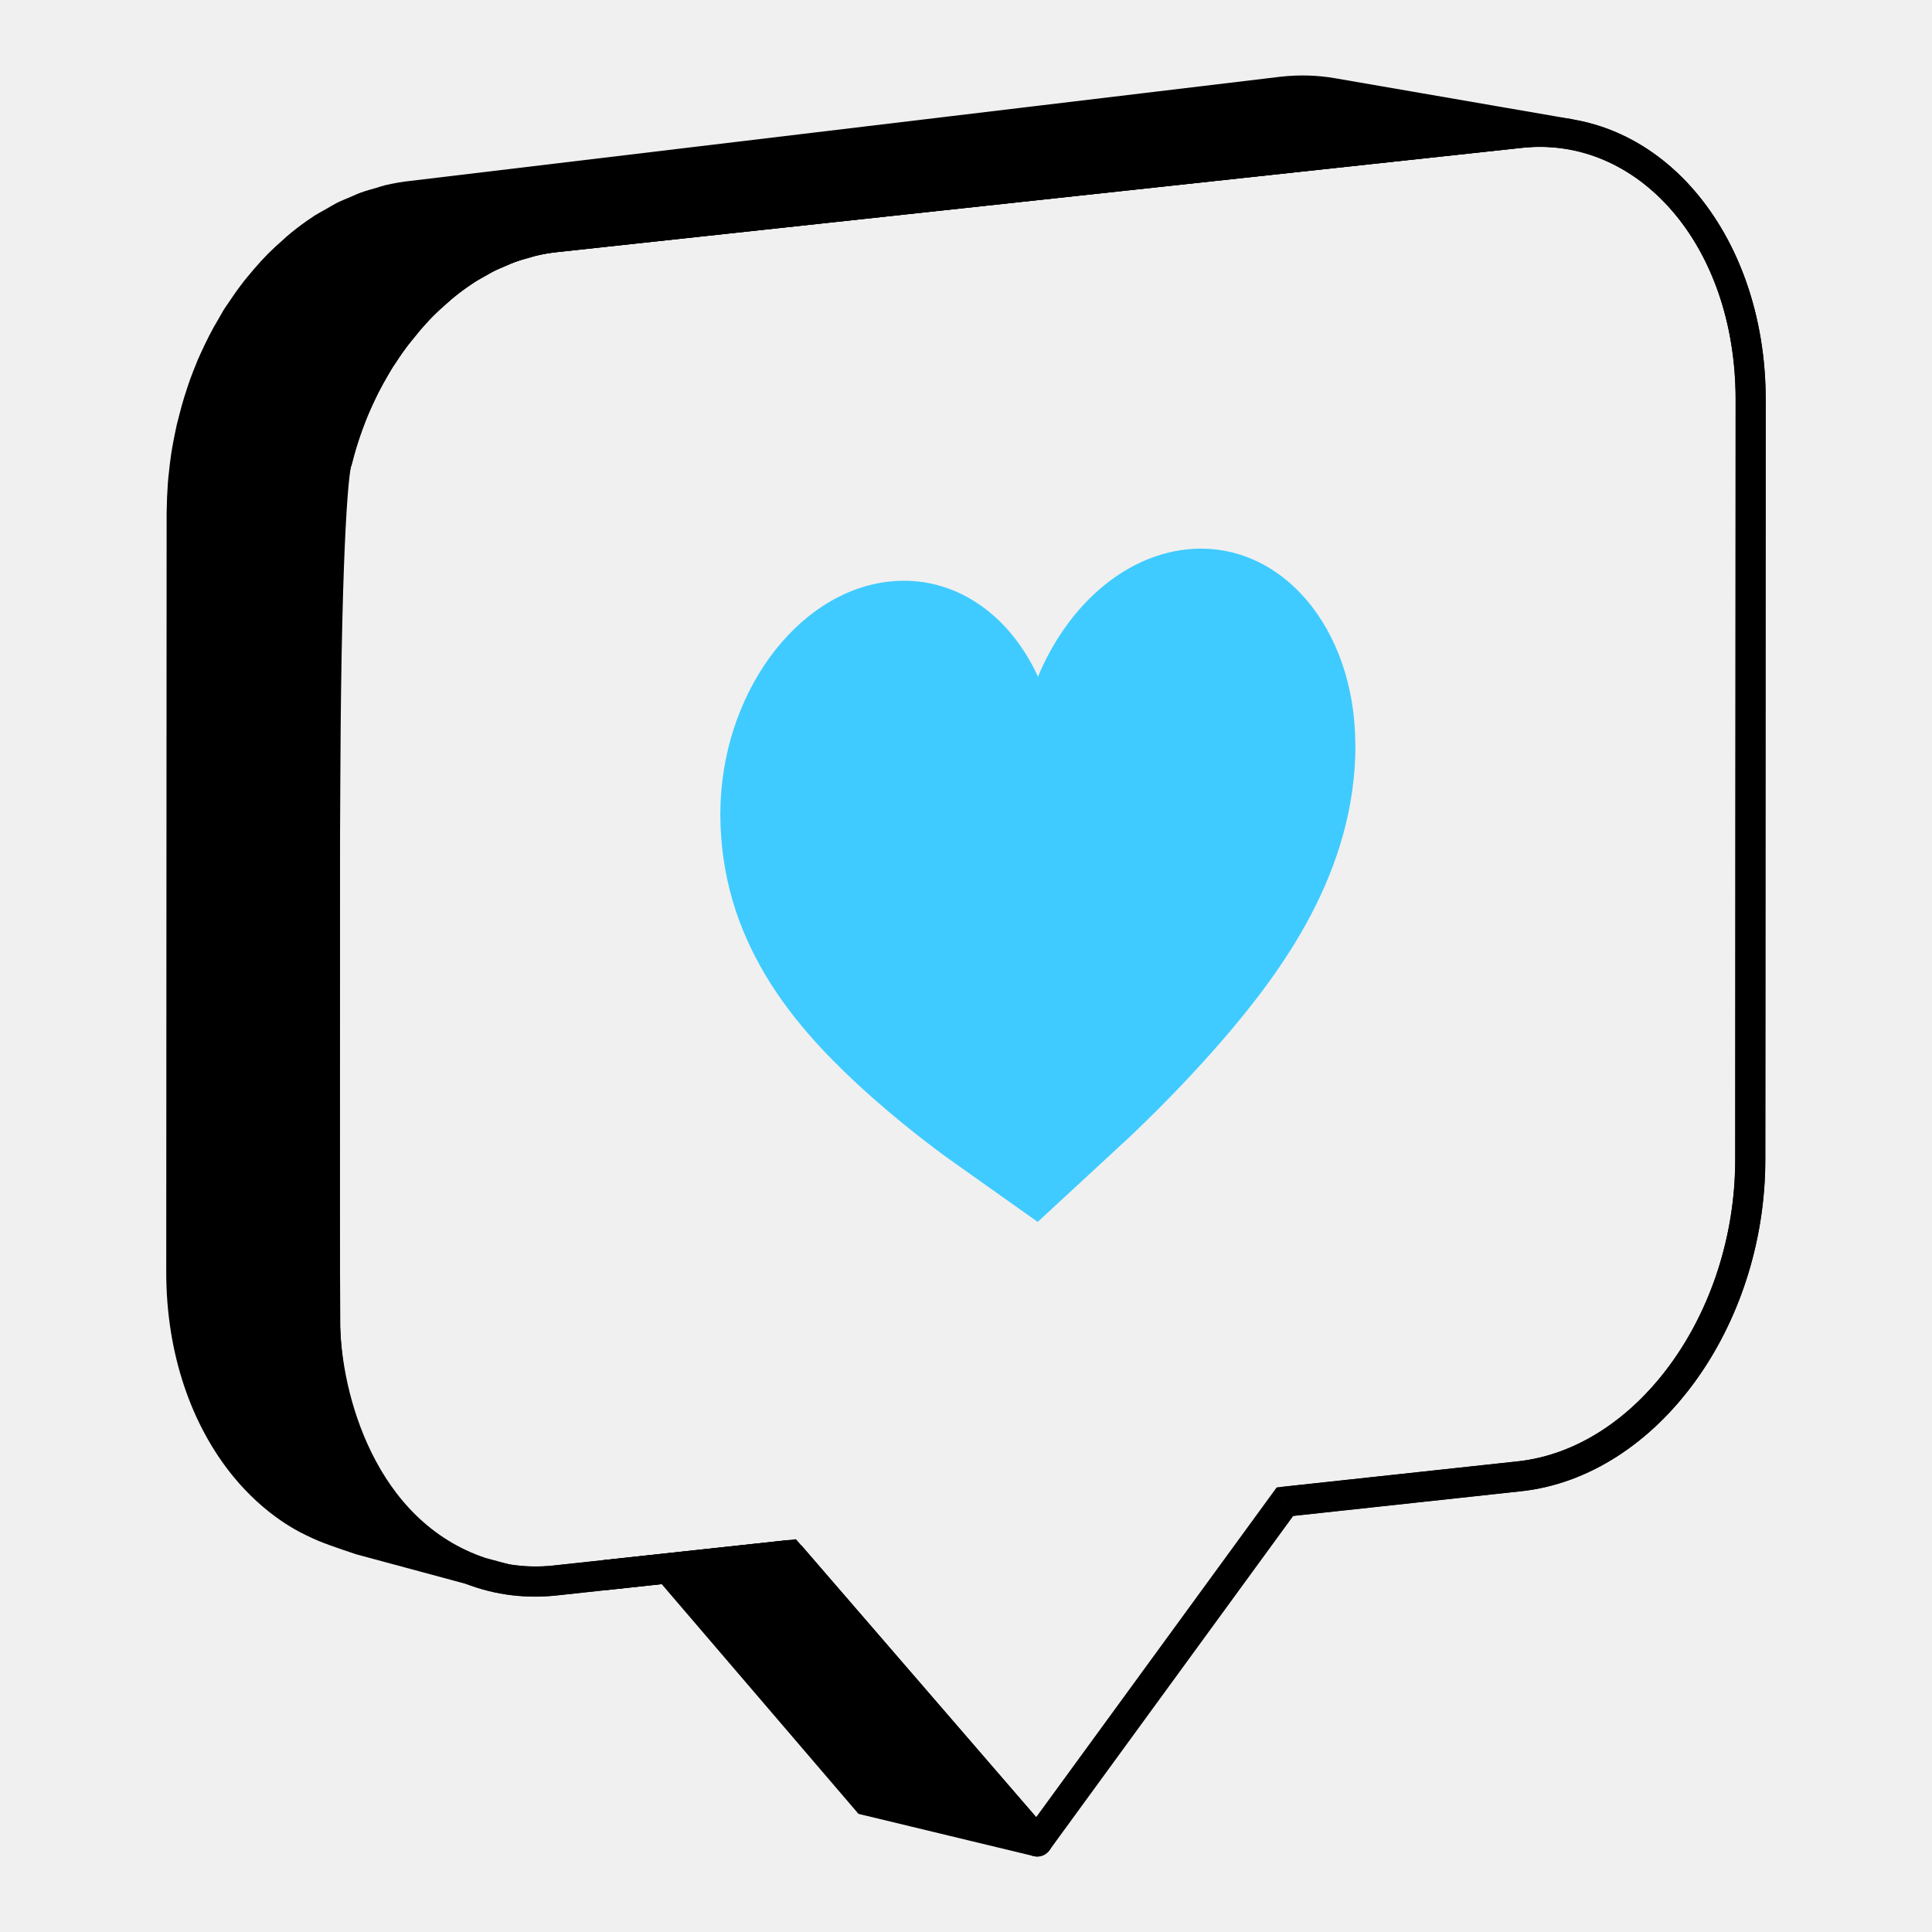
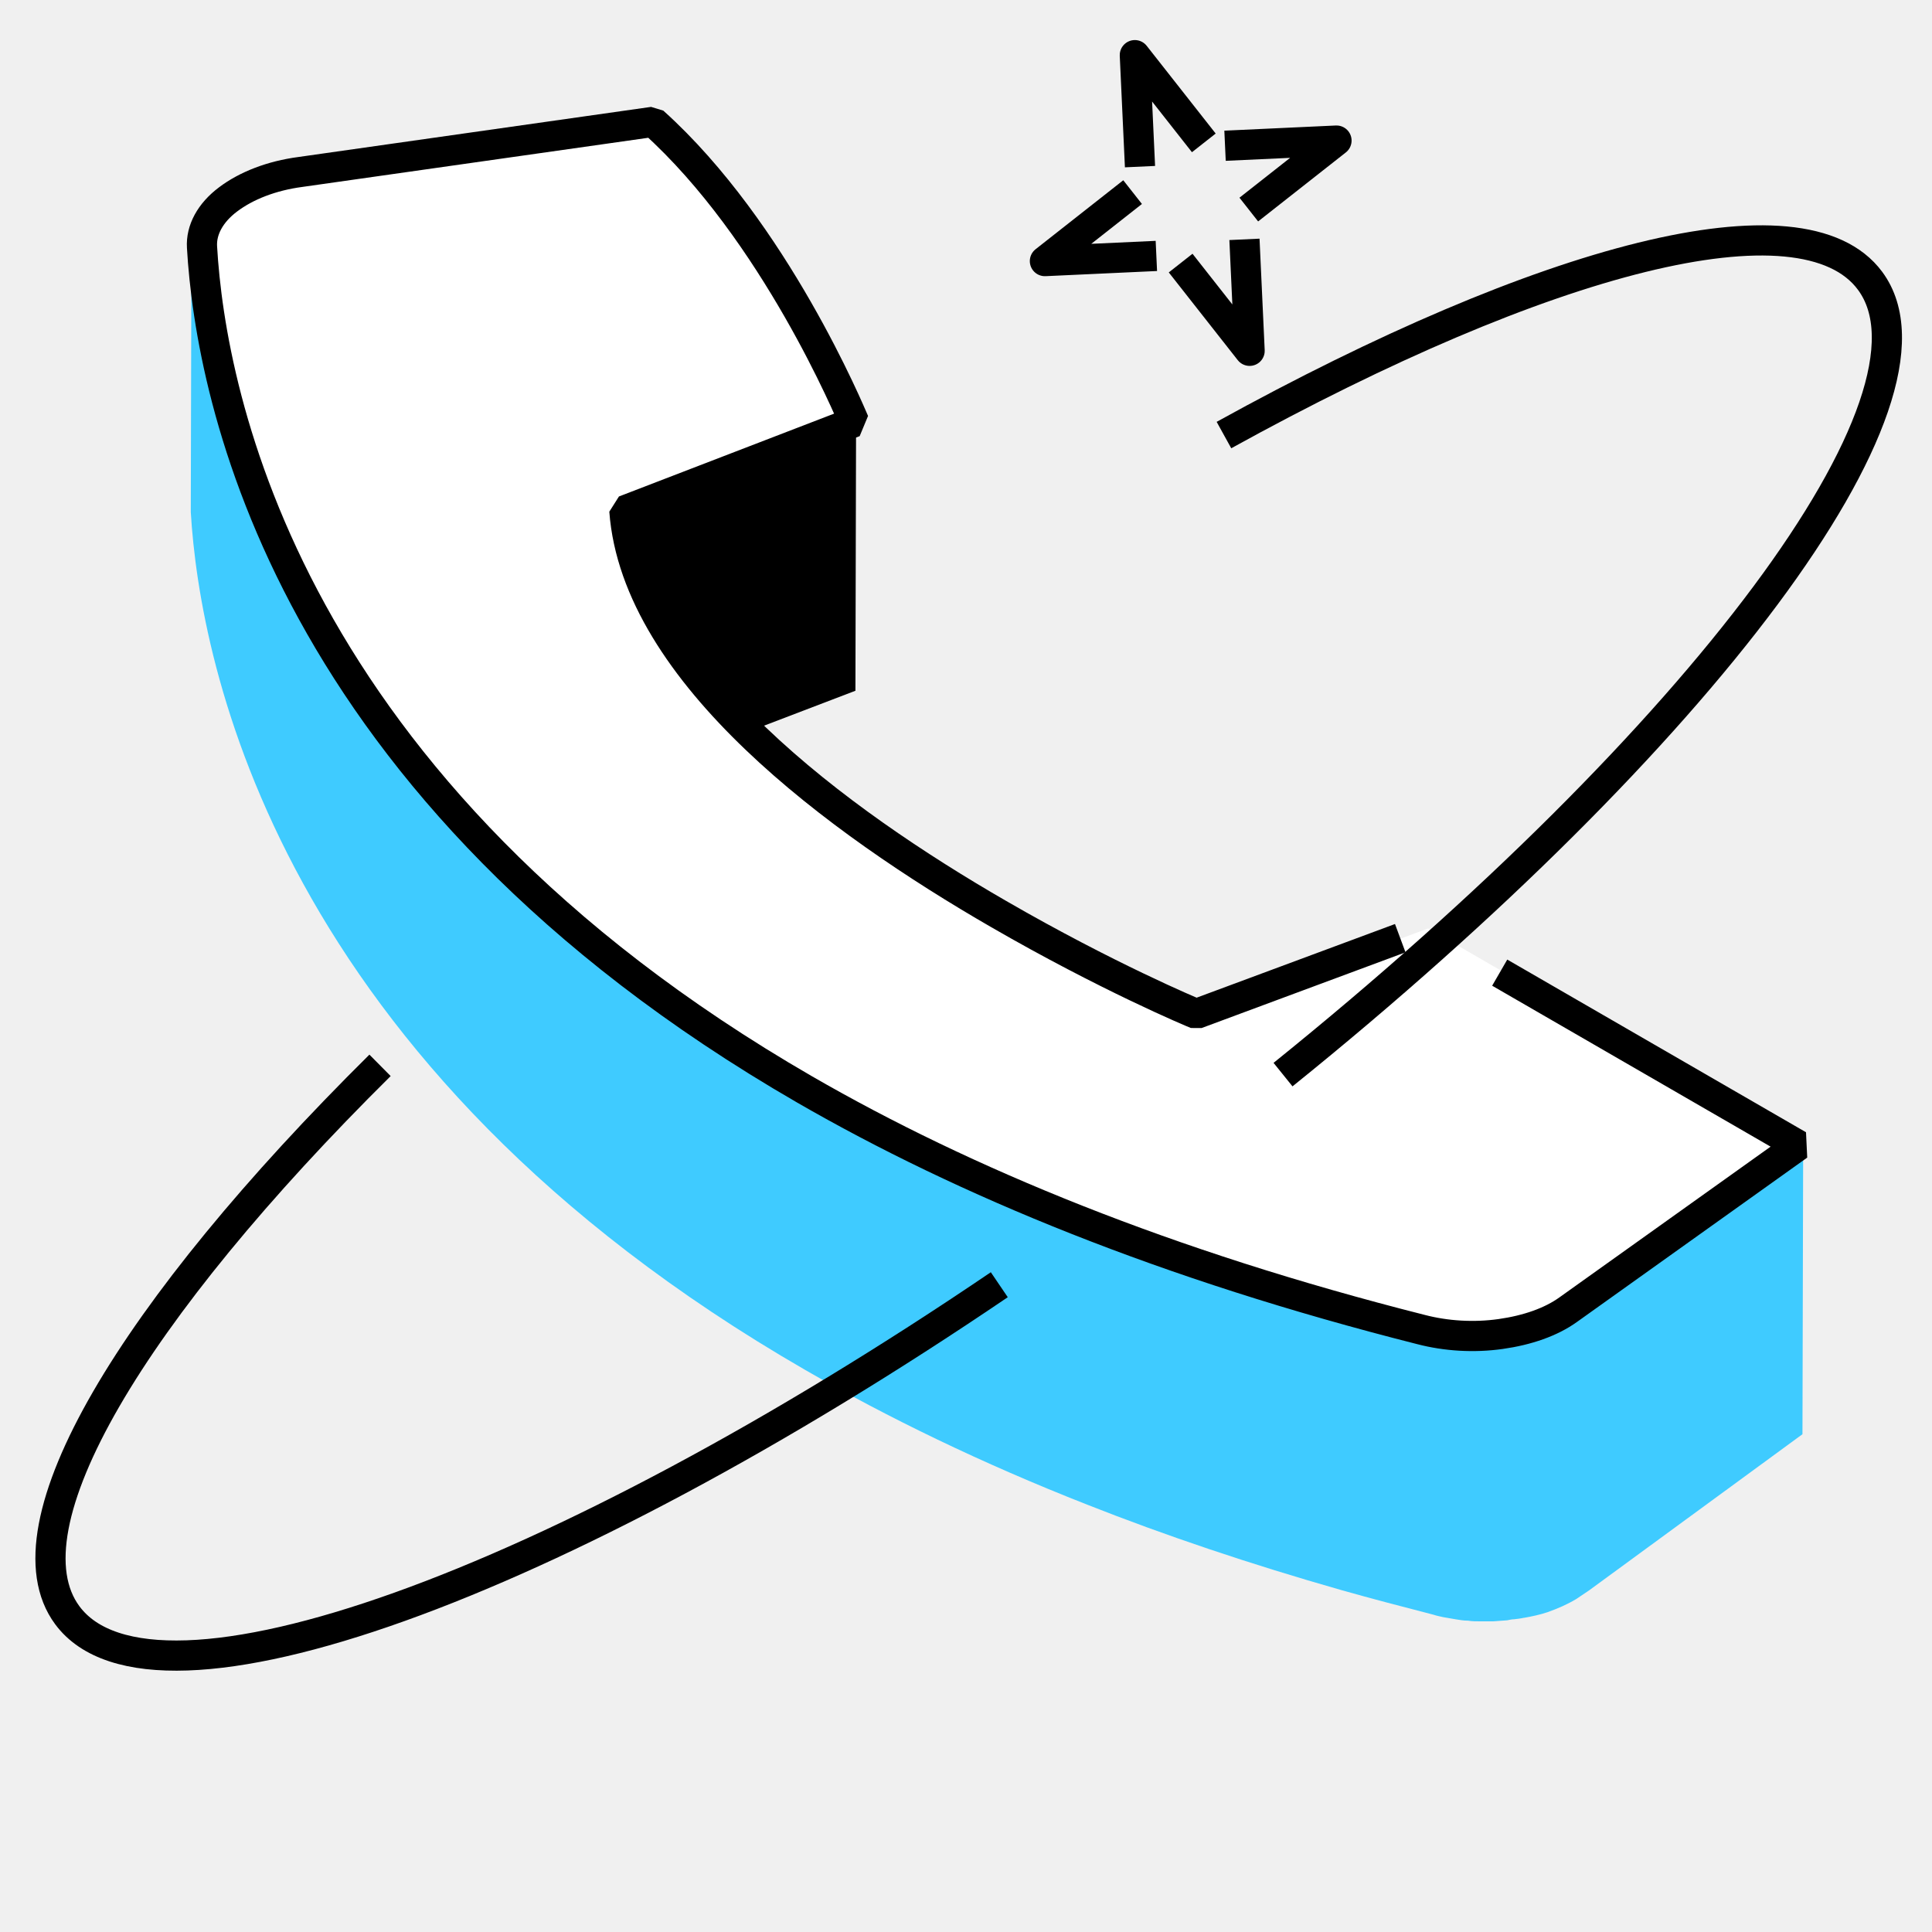
<svg xmlns="http://www.w3.org/2000/svg" width="64" height="64" viewBox="0 0 64 64" fill="none">
-   <path d="M22.138 51.962L28.714 59.639L34.361 61L26.166 51.514" fill="black" />
-   <path d="M28.714 59.639L28.334 59.965L28.439 60.087L28.597 60.125L28.714 59.639ZM34.361 61L34.244 61.486C34.456 61.537 34.675 61.446 34.788 61.26C34.901 61.075 34.882 60.837 34.74 60.673L34.361 61ZM21.758 52.288L28.334 59.965L29.093 59.314L22.518 51.637L21.758 52.288ZM28.597 60.125L34.244 61.486L34.479 60.514L28.831 59.153L28.597 60.125ZM34.74 60.673L26.544 51.187L25.787 51.841L33.983 61.327L34.74 60.673Z" fill="black" />
-   <path d="M13.758 10.37C13.616 10.525 13.478 10.686 13.345 10.85L13.349 10.841C13.278 10.935 13.202 11.024 13.131 11.117C12.989 11.304 12.851 11.499 12.722 11.7C12.669 11.78 12.611 11.86 12.557 11.944C12.504 12.033 12.455 12.126 12.402 12.215C12.308 12.376 12.219 12.531 12.135 12.696C12.077 12.798 12.028 12.905 11.979 13.011C11.904 13.167 11.832 13.327 11.761 13.487C11.713 13.598 11.668 13.714 11.623 13.83C11.561 13.99 11.503 14.154 11.446 14.319C11.406 14.439 11.366 14.559 11.33 14.679C11.281 14.848 11.232 15.017 11.188 15.191C11.068 15.319 10.817 17.58 10.773 25.601C10.729 33.622 10.754 41.166 10.773 43.936C10.811 46.177 11.918 50.74 15.934 52.086L16.733 52.301C16.455 52.243 16.189 52.171 15.934 52.086L11.94 51.008C11.94 51.008 11.134 50.745 10.739 50.581C10.538 50.5 10.156 50.305 10.156 50.305C9.965 50.203 9.782 50.091 9.6 49.967C9.062 49.598 8.568 49.144 8.128 48.61C6.812 47.014 6.007 44.741 6.007 42.149L6.02 16.969C6.025 16.654 6.038 16.338 6.06 16.026C6.065 15.92 6.082 15.818 6.091 15.715C6.114 15.506 6.136 15.302 6.167 15.097C6.185 14.977 6.207 14.861 6.229 14.741C6.265 14.559 6.3 14.377 6.34 14.194C6.372 14.074 6.403 13.95 6.434 13.83C6.478 13.656 6.523 13.487 6.576 13.318C6.612 13.198 6.652 13.078 6.692 12.958C6.745 12.793 6.807 12.629 6.87 12.469C6.914 12.353 6.959 12.242 7.007 12.126L7.007 12.126C7.079 11.966 7.15 11.806 7.225 11.651C7.279 11.544 7.328 11.437 7.381 11.335C7.465 11.17 7.554 11.01 7.648 10.855C7.701 10.766 7.75 10.672 7.803 10.583C7.817 10.566 7.826 10.543 7.839 10.521C7.875 10.459 7.924 10.401 7.964 10.339C8.097 10.139 8.23 9.943 8.373 9.756C8.444 9.658 8.515 9.569 8.591 9.48C8.724 9.316 8.862 9.156 9.004 9L9.244 8.747C9.4 8.595 9.556 8.449 9.716 8.311C9.791 8.244 9.862 8.173 9.943 8.111C10.169 7.928 10.405 7.75 10.645 7.595C10.659 7.586 10.667 7.577 10.681 7.568C10.814 7.488 10.948 7.417 11.081 7.341C11.179 7.284 11.281 7.221 11.383 7.168C11.526 7.097 11.672 7.043 11.815 6.981C11.917 6.941 12.015 6.888 12.117 6.852C12.282 6.79 12.451 6.75 12.615 6.701C12.704 6.674 12.789 6.643 12.878 6.621C13.136 6.563 13.398 6.514 13.66 6.488L42.486 3.037C43.056 2.974 43.616 2.992 44.15 3.086L51.998 4.442C51.471 4.352 50.919 4.336 50.358 4.397L18.419 7.853C18.156 7.879 17.894 7.924 17.636 7.986C17.56 8.004 17.489 8.035 17.418 8.053C17.236 8.102 17.053 8.151 16.875 8.217C16.773 8.253 16.675 8.302 16.573 8.346C16.431 8.409 16.284 8.462 16.142 8.533C16.04 8.582 15.942 8.649 15.844 8.702C15.71 8.778 15.572 8.849 15.439 8.933C15.426 8.942 15.417 8.951 15.403 8.96C15.159 9.12 14.923 9.294 14.697 9.48C14.621 9.543 14.545 9.614 14.47 9.681C14.31 9.818 14.149 9.965 13.998 10.116C13.918 10.196 13.838 10.285 13.758 10.37Z" fill="black" stroke="black" stroke-miterlimit="10" />
-   <path d="M57.98 38.413L58.48 38.414V38.413L57.98 38.413ZM57.993 13.234L58.493 13.234V13.234H57.993ZM50.358 4.402L50.411 4.899L50.412 4.899L50.358 4.402ZM18.414 7.853L18.468 8.35L18.468 8.35L18.414 7.853ZM10.77 18.335L10.27 18.334L10.27 18.334L10.77 18.335ZM10.756 43.514L10.256 43.514V43.514H10.756ZM18.392 52.355L18.338 51.858L18.338 51.858L18.392 52.355ZM26.161 51.514L26.539 51.188L26.368 50.989L26.107 51.017L26.161 51.514ZM34.357 61L33.979 61.327C34.078 61.442 34.225 61.506 34.378 61.5C34.53 61.493 34.671 61.418 34.761 61.295L34.357 61ZM42.566 49.744L42.513 49.247L42.293 49.271L42.162 49.45L42.566 49.744ZM50.336 48.904L50.389 49.401L50.389 49.401L50.336 48.904ZM58.48 38.413L58.493 13.234L57.493 13.233L57.48 38.413L58.48 38.413ZM58.493 13.234C58.493 7.738 54.938 3.402 50.304 3.905L50.412 4.899C54.218 4.486 57.493 8.066 57.493 13.234H58.493ZM50.304 3.905L18.36 7.356L18.468 8.35L50.411 4.899L50.304 3.905ZM18.361 7.356C16.08 7.601 14.054 8.988 12.609 10.97C11.162 12.954 10.272 15.564 10.27 18.334L11.27 18.335C11.272 15.773 12.096 13.369 13.417 11.559C14.739 9.746 16.532 8.558 18.468 8.35L18.361 7.356ZM10.27 18.334L10.256 43.514L11.256 43.514L11.27 18.335L10.27 18.334ZM10.256 43.514C10.256 49.009 13.811 53.355 18.446 52.852L18.338 51.858C14.533 52.271 11.256 48.683 11.256 43.514H10.256ZM18.446 52.852L26.215 52.011L26.107 51.017L18.338 51.858L18.446 52.852ZM25.783 51.841L33.979 61.327L34.735 60.673L26.539 51.188L25.783 51.841ZM34.761 61.295L42.97 50.039L42.162 49.45L33.953 60.705L34.761 61.295ZM42.62 50.242L50.389 49.401L50.282 48.407L42.513 49.247L42.62 50.242ZM50.389 49.401C52.67 49.153 54.696 47.764 56.141 45.781C57.588 43.795 58.478 41.184 58.48 38.414L57.48 38.413C57.478 40.975 56.653 43.38 55.333 45.192C54.011 47.006 52.217 48.197 50.282 48.407L50.389 49.401Z" fill="black" />
-   <g style="mix-blend-mode:overlay" opacity="0.7">
-     <path d="M26.161 51.514L18.392 52.355C14.172 52.813 10.756 48.846 10.756 43.514L10.77 18.335C10.774 13.002 14.198 8.306 18.414 7.853L50.358 4.402C54.578 3.944 57.993 7.902 57.993 13.234L57.98 38.413C57.976 43.745 54.551 48.446 50.336 48.904L42.566 49.744" stroke="black" stroke-miterlimit="10" />
+   <g clip-path="url(#clip0_3758_40783)">
+     <path d="M28.36 13.437L20.604 16.412L20.581 25.846L28.337 22.882L28.36 13.437Z" fill="black" />
+     <path d="M51.906 43.673C51.697 43.777 51.501 43.881 51.269 43.951C51.026 44.043 50.771 44.113 50.505 44.159V44.148C50.389 44.159 50.285 44.182 50.181 44.194C50.111 44.205 50.03 44.217 49.949 44.217C49.787 44.252 49.637 44.263 49.475 44.263H49.058C48.931 44.263 48.792 44.24 48.653 44.24H48.641C48.502 44.229 48.375 44.217 48.236 44.194C48.097 44.171 47.97 44.148 47.831 44.124C47.715 44.101 47.611 44.066 47.507 44.043C46.465 43.789 45.458 43.511 44.474 43.233C41.429 42.365 38.617 41.416 36.035 40.397H36.023C32.516 39.019 29.425 37.515 26.693 35.94C9.179 25.834 6.644 12.557 6.343 7.533V7.44L6.32 16.875V16.967C6.621 22.003 9.167 35.28 26.682 45.386C29.414 46.961 32.505 48.465 36.012 49.843C38.593 50.862 41.406 51.811 44.451 52.679C45.435 52.957 46.453 53.223 47.484 53.489C47.588 53.524 47.704 53.547 47.808 53.57C47.935 53.593 48.074 53.617 48.213 53.64C48.352 53.663 48.479 53.686 48.618 53.686H48.63C48.757 53.709 48.896 53.709 49.035 53.709H49.463C49.625 53.698 49.776 53.686 49.926 53.675C49.996 53.663 50.077 53.64 50.158 53.64C50.262 53.628 50.366 53.617 50.47 53.593H50.482C50.748 53.547 51.014 53.489 51.257 53.408C51.616 53.281 51.929 53.142 52.218 52.968L52.647 52.679L59.709 47.51L59.732 38.076L51.906 43.684V43.673Z" fill="#3FCBFF" />
+     <path d="M21.682 3.935C25.728 7.571 28.225 13.601 28.361 13.909L20.724 16.85C21.123 22.264 27.826 27.177 33.16 30.255C36.751 32.33 39.578 33.515 39.726 33.572L47.307 30.756L59.731 37.938L52.083 43.398C51.513 43.808 50.726 44.082 49.837 44.207C48.948 44.333 48.025 44.276 47.193 44.059C38.723 41.916 32.021 39.146 26.709 36.08C9.485 26.128 6.977 13.054 6.692 8.095C6.658 7.525 6.966 6.955 7.558 6.511C8.162 6.055 9.006 5.724 9.964 5.599L21.682 3.935Z" fill="white" />
+     <path d="M49.68 32.22L59.576 37.94L51.949 43.384C51.381 43.793 50.597 44.066 49.71 44.191C48.824 44.316 47.903 44.259 47.074 44.043C38.629 41.906 31.946 39.144 26.65 36.087C9.477 26.165 6.976 13.129 6.692 8.185C6.658 7.617 6.965 7.048 7.556 6.605C8.158 6.15 8.999 5.821 9.954 5.696L21.638 4.036C25.672 7.662 28.162 13.674 28.298 13.981L20.683 16.913C21.081 22.312 27.764 27.211 33.083 30.279C36.663 32.348 39.481 33.53 39.629 33.587L46.385 31.078" stroke="black" stroke-linejoin="bevel" />
+     <path d="M40.545 14.412C51.159 8.551 59.711 6.277 61.949 9.302C64.822 13.183 56.314 24.462 42.502 35.598" stroke="black" stroke-miterlimit="10" />
+     <path d="M33.103 42.558C18.402 52.532 5.106 57.391 2.229 53.507C0.058 50.572 4.386 43.416 12.589 35.291" stroke="black" stroke-miterlimit="10" />
+     <path d="M37.764 5.52L37.593 1.827L39.878 4.733" stroke="black" stroke-linejoin="round" />
+     <path d="M40.581 4.828L44.273 4.657L41.368 6.942" stroke="black" stroke-linejoin="round" />
+     <path d="M41.224 7.929L41.395 11.621L39.11 8.715" stroke="black" stroke-linejoin="round" />
+     <path d="M38.306 8.478L34.614 8.649L37.519 6.364" stroke="black" stroke-linejoin="round" />
  </g>
-   <path d="M44.897 24.685C44.897 20.767 42.393 17.868 39.302 18.201C37.181 18.432 35.34 20.122 34.384 22.417C33.432 20.331 31.591 19.037 29.465 19.264C26.374 19.598 23.866 23.04 23.862 26.957C23.862 31.133 26.263 33.917 28.358 35.87C29.794 37.208 31.182 38.204 31.333 38.32L34.375 40.477L37.421 37.662C37.572 37.515 38.96 36.221 40.396 34.571C42.491 32.165 44.897 28.865 44.901 24.685H44.897Z" fill="#3FCBFF" />
-   <path d="M26.166 51.514L20.042 52.177" stroke="black" stroke-miterlimit="10" />
+   <defs>
+     <clipPath id="clip0_3758_40783">
+       <rect width="64" height="64" fill="white" />
+     </clipPath>
+   </defs>
</svg>
